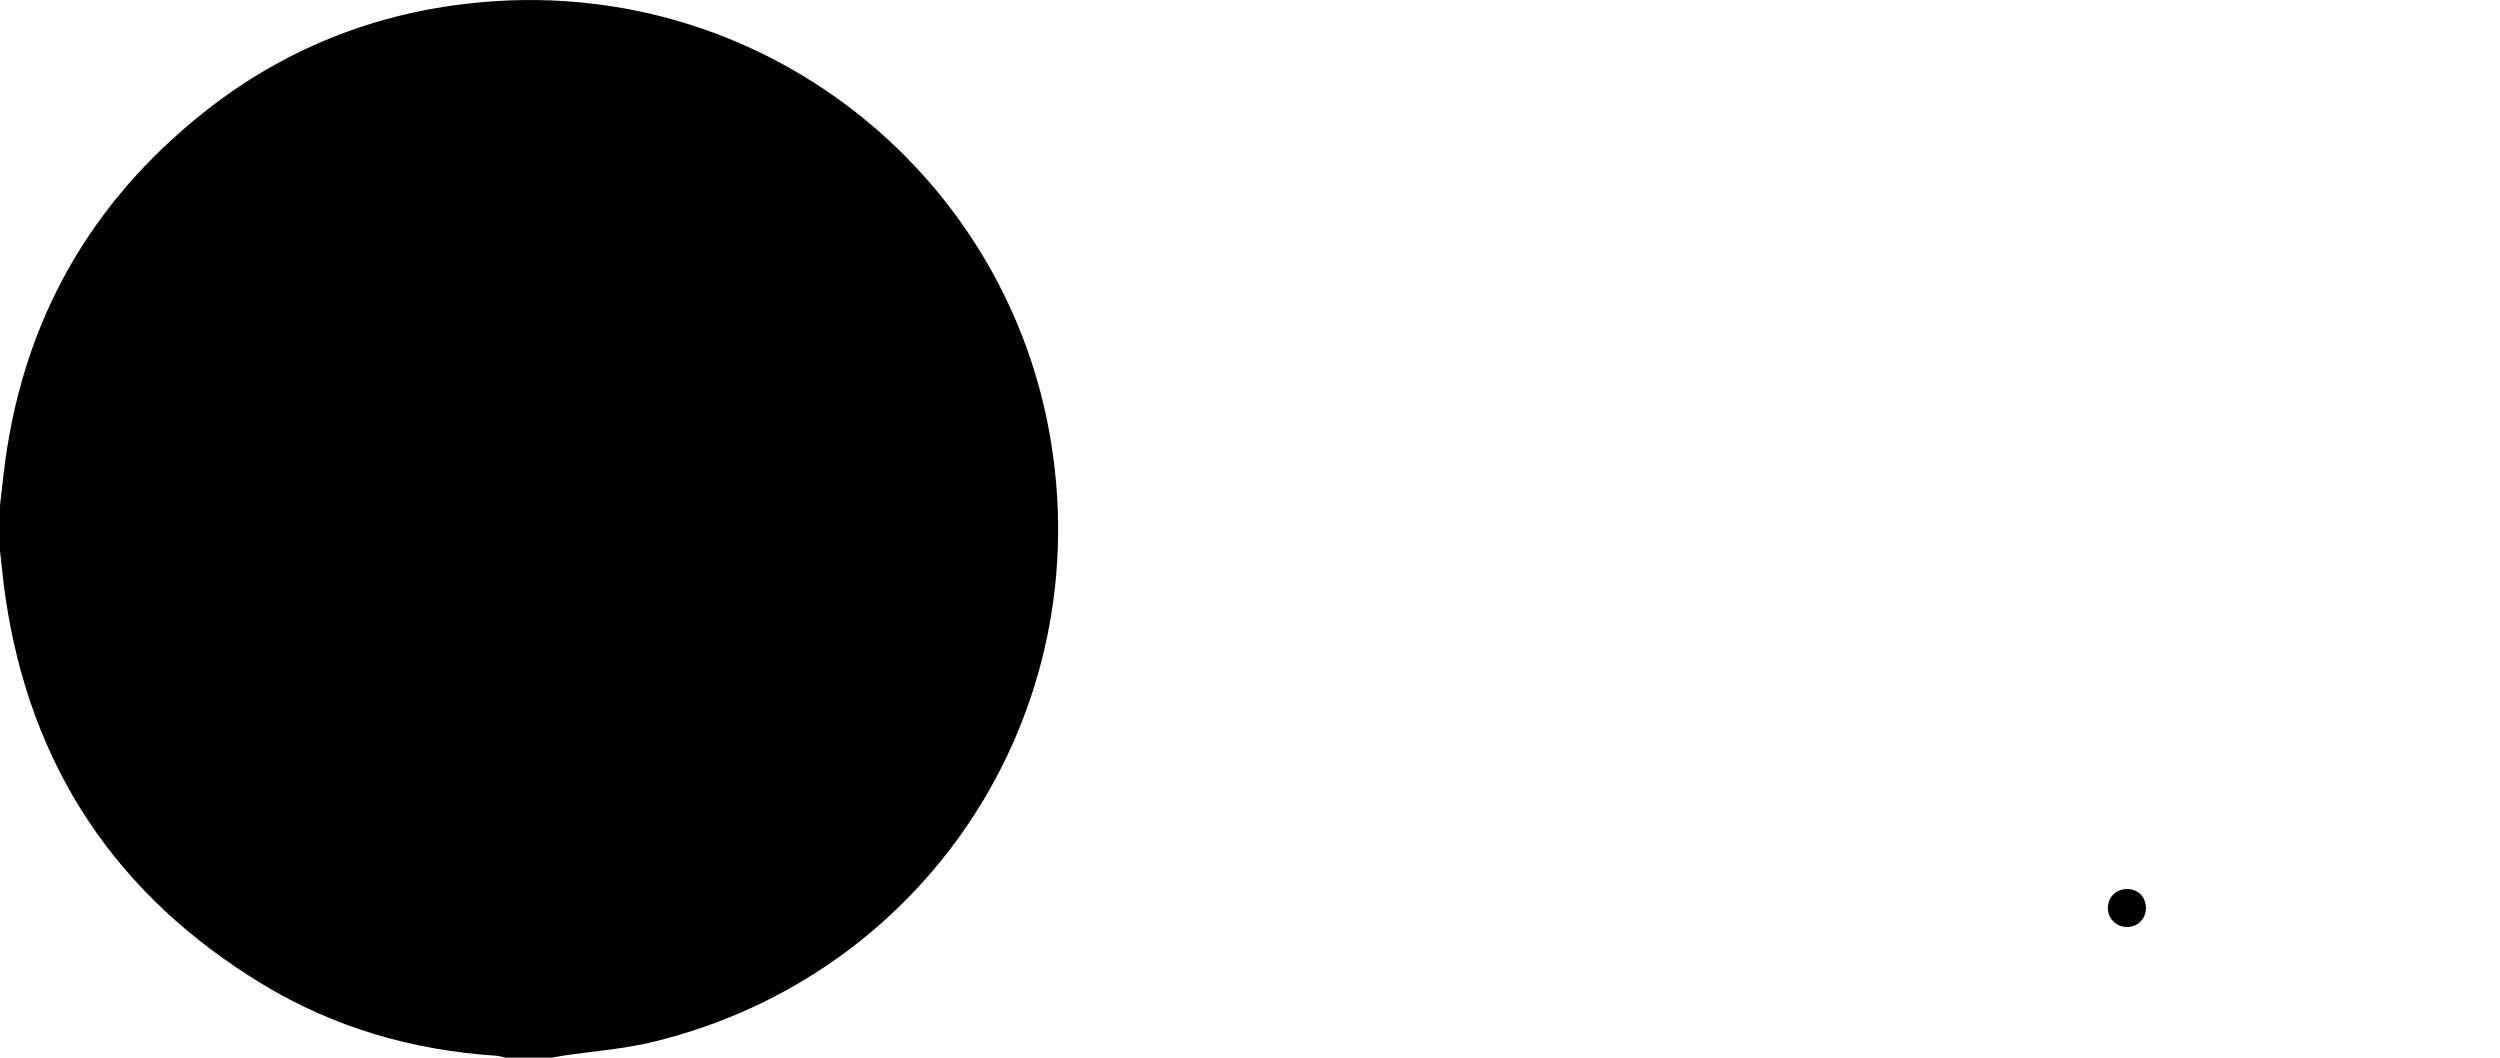
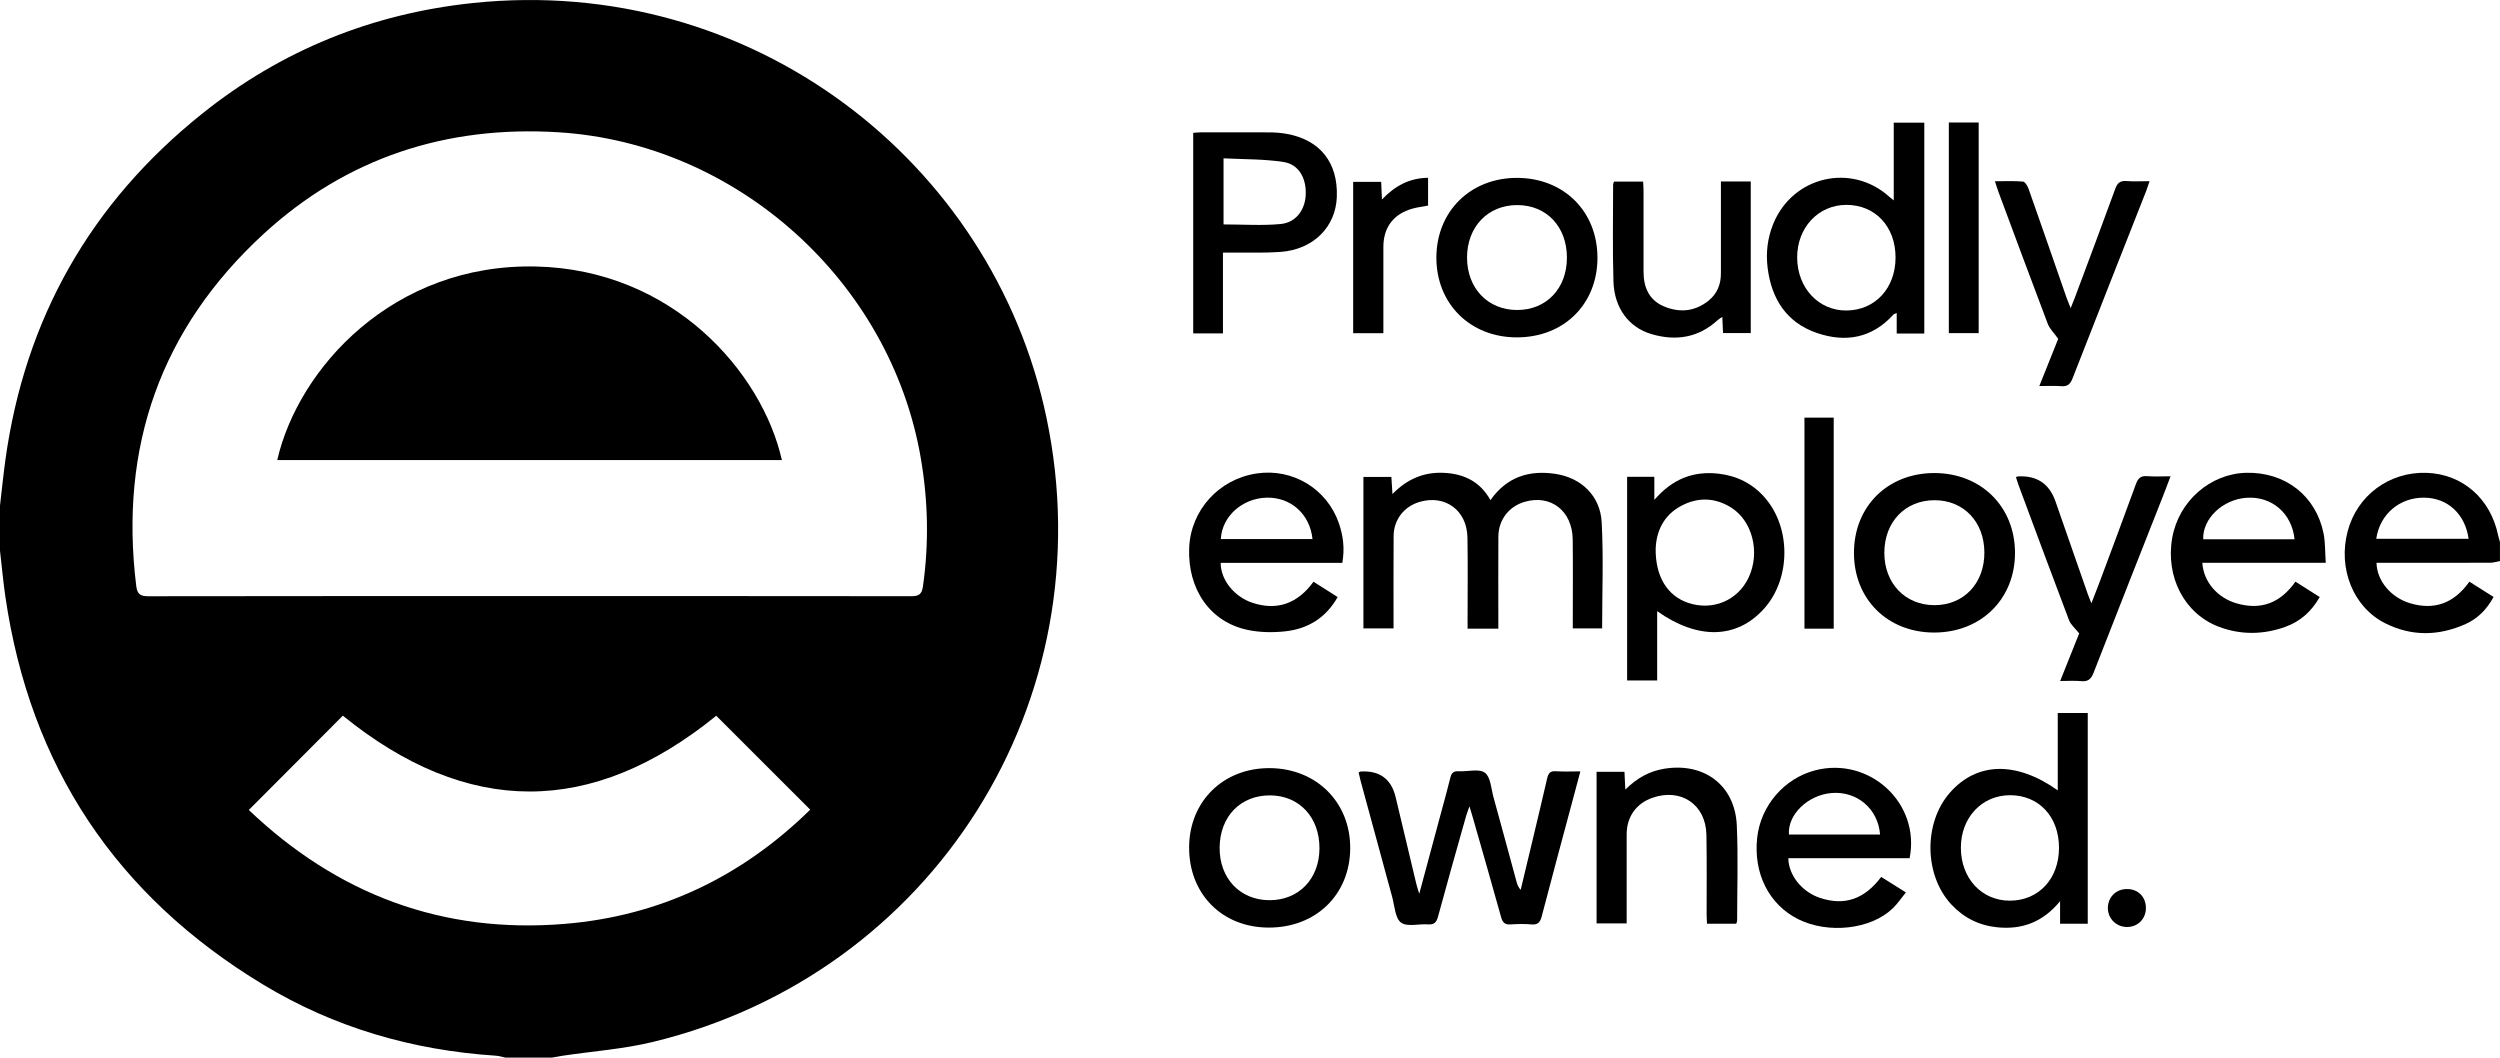
<svg xmlns="http://www.w3.org/2000/svg" id="Layer_1" viewBox="0 0 600 253.83">
-   <path d="M0,121.33c.43-3.64.79-7.29,1.29-10.92C5.98,76.43,21.78,48.68,48.52,27.28,67.53,12.06,89.34,3.25,113.54.72c66.77-6.98,124.7,37.93,137.62,99.56,14.22,67.87-27.18,133.49-94.45,149.78-7.04,1.71-14.37,2.23-21.57,3.3-.88.13-1.76.31-2.64.46h-11.25c-.74-.16-1.47-.4-2.21-.45-20-1.3-38.8-6.73-55.95-17.11C27.88,214.97,7.18,183.88,1.27,143.07c-.52-3.62-.85-7.27-1.27-10.9,0-3.61,0-7.22,0-10.83Z" />
+   <path d="M0,121.33c.43-3.64.79-7.29,1.29-10.92C5.98,76.43,21.78,48.68,48.52,27.28,67.53,12.06,89.34,3.25,113.54.72c66.77-6.98,124.7,37.93,137.62,99.56,14.22,67.87-27.18,133.49-94.45,149.78-7.04,1.71-14.37,2.23-21.57,3.3-.88.13-1.76.31-2.64.46h-11.25c-.74-.16-1.47-.4-2.21-.45-20-1.3-38.8-6.73-55.95-17.11C27.88,214.97,7.18,183.88,1.27,143.07c-.52-3.62-.85-7.27-1.27-10.9,0-3.61,0-7.22,0-10.83ZM127.04,143.06c30.55,0,61.1-.01,91.65.03,1.75,0,2.53-.38,2.81-2.32,1.48-10.33,1.25-20.6-.52-30.88-7.29-42.35-44.1-75.53-87.05-78.15-26.85-1.64-50.77,6.13-70.63,24.37-24.74,22.73-34.72,51.16-30.6,84.54.25,2,1.03,2.45,2.9,2.45,30.48-.05,60.96-.04,91.44-.04ZM59.72,194.4c21.27,20.26,46.49,29.76,75.83,27.33,22.95-1.9,42.58-11.38,58.9-27.41-7.75-7.74-15.24-15.24-22.55-22.54-29.88,24.25-59.71,24.24-89.62-.02-7.32,7.34-14.8,14.85-22.56,22.63Z" />
+   <path d="M600,134.66c-.8.14-1.6.4-2.4.4-8.33.03-16.66.02-24.99.02-.75,0-1.5,0-2.25,0,.09,4.32,3.47,8.32,8.03,9.69,5.79,1.74,10.54.08,14.26-5.17,1.88,1.19,3.78,2.39,5.81,3.67-1.62,2.98-3.8,5.18-6.7,6.49-6.43,2.89-12.97,3.01-19.3-.17-7.72-3.87-11.4-13.2-9.01-22.13,2.29-8.58,9.96-14.25,18.89-13.98,8.65.27,15.39,6.15,17.22,15.03.11.53.29,1.04.43,1.57v4.58ZM570.31,129.31h22.16c-.86-6.01-5.07-9.82-10.68-9.87-5.88-.05-10.63,3.94-11.49,9.87Z" />
+   <path d="M359.6,150.88h-7.38c0-.81,0-1.55,0-2.29,0-6.52.08-13.05-.03-19.57-.11-6.55-5.35-10.37-11.5-8.56-3.72,1.1-6.19,4.25-6.22,8.16-.05,6.59-.02,13.19-.02,19.78,0,.75,0,1.5,0,2.41h-7.23v-36.35h6.71c.08,1.28.16,2.49.26,4.11,3.54-3.63,7.56-5.31,12.3-5.09,4.81.22,8.72,2.05,11.22,6.55,3.96-5.63,9.36-7.26,15.66-6.29,6.15.95,10.68,5.27,11.03,11.56.46,8.43.11,16.9.11,25.52h-7.04c0-.73,0-1.47,0-2.2,0-6.39.06-12.77-.02-19.16-.09-6.86-5.25-10.85-11.54-9.02-3.78,1.1-6.28,4.33-6.3,8.34-.04,6.52-.01,13.05-.01,19.57,0,.76,0,1.51,0,2.52Z" />
+   <path d="M326.07,185.39c.33-.16.39-.22.45-.22q6.87-.44,8.44,6.17c1.65,6.95,3.31,13.9,4.97,20.85.14.59.34,1.16.69,2.32,1.85-6.88,3.54-13.16,5.23-19.44.76-2.81,1.55-5.62,2.24-8.45.28-1.15.8-1.59,2-1.52,2.14.12,4.87-.68,6.28.35,1.39,1.02,1.5,3.83,2.07,5.89,1.87,6.75,3.69,13.52,5.53,20.28.18.65.4,1.29.99,1.95.99-4.13,1.99-8.26,2.97-12.39,1.14-4.79,2.29-9.58,3.39-14.38.27-1.17.69-1.8,2.05-1.7,1.86.13,3.73.03,5.92.03-.63,2.34-1.19,4.46-1.76,6.58-2.51,9.38-5.05,18.76-7.5,28.15-.37,1.43-.88,2.15-2.48,2-1.65-.15-3.33-.11-4.99,0-1.35.09-1.92-.41-2.29-1.73-2.24-8.09-4.58-16.15-6.88-24.22-.17-.6-.36-1.19-.72-2.4-.4,1.16-.66,1.8-.84,2.45-2.26,8.01-4.54,16.02-6.71,24.05-.38,1.4-.95,1.95-2.41,1.84-2.2-.16-5.02.66-6.47-.43-1.42-1.07-1.52-3.97-2.1-6.09-2.55-9.3-5.07-18.61-7.59-27.91-.18-.66-.31-1.33-.48-2.03Z" />
+   <path d="M461.83,80.05h-6.62v-4.93c-.48.22-.69.26-.8.38-5.14,5.69-11.52,6.78-18.42,4.39-7.22-2.49-10.81-8.14-11.75-15.53-.46-3.62-.06-7.2,1.34-10.63,4.67-11.45,18.77-14.72,27.88-6.48.24.22.51.41,1.04.85v-18.66h7.33v50.6ZM443.14,49.17c-6.76,0-11.86,5.48-11.82,12.69.05,7.27,5.16,12.73,11.87,12.66,6.86-.07,11.75-5.37,11.74-12.74,0-7.41-4.87-12.61-11.8-12.61Z" />
+   <path d="M493.86,189.69v-18.57h7.2v50.57h-6.64v-5.4c-4.21,5.1-9.17,6.83-14.99,6.27-4.39-.42-8.11-2.26-11.12-5.5-6.53-7.02-6.69-19.54-.35-26.8,6.45-7.37,15.87-7.67,25.9-.58ZM494.16,203.49c.01-7.45-4.79-12.63-11.73-12.64-6.79-.01-11.84,5.39-11.82,12.64.02,7.34,5.01,12.7,11.8,12.67,6.89-.03,11.74-5.26,11.75-12.67Z" />
+   <path d="M390.51,114.43h6.53v5.55c4.38-5.09,9.41-6.97,15.39-6.3,4.39.5,8.11,2.34,11.04,5.65,6.44,7.26,6.36,19.61-.14,26.8-6.52,7.21-15.81,7.48-25.61.55v16.63h-7.21v-48.88ZM397.36,131.59c-.11,6.8,2.85,11.43,7.8,13.1,5.88,1.97,11.91-.55,14.51-6.08,2.83-6.02.94-13.63-4.28-16.85-3.86-2.38-7.93-2.46-11.89-.36-4.37,2.31-5.98,6.32-6.13,10.19Z" />
+   <path d="M293.51,60.64v19.38h-7.14V31.89c.64-.05,1.25-.13,1.85-.13,5.48,0,10.96-.02,16.44.01,1.31,0,2.64.11,3.93.32,8.17,1.39,12.55,6.85,12.25,15.16-.27,7.26-5.65,12.63-13.51,13.21-3.66.27-7.35.13-11.02.17-.82,0-1.64,0-2.79,0ZM293.65,53.86c4.76,0,9.28.33,13.73-.1,3.65-.36,5.81-3.36,5.99-6.95.2-3.96-1.61-7.34-5.26-7.92-4.72-.75-9.57-.63-14.46-.89v15.87Z" />
+   <path d="M458.31,205.97h-29.11c.06,4.15,3.33,8.13,7.67,9.55,5.83,1.91,10.6.29,14.62-5.06,1.84,1.16,3.7,2.32,5.92,3.72-1.12,1.37-2.01,2.74-3.17,3.84-5.27,5.06-15.47,6.18-22.68,2.58-7-3.5-10.77-10.97-9.84-19.52.83-7.7,6.48-14.27,13.92-16.2,13-3.37,25.29,7.83,22.67,21.08ZM451.22,200.29c-.49-6.21-5.53-10.43-11.57-9.97-5.72.44-10.65,5.16-10.31,9.97h21.88Z" />
+   <path d="M322.15,135.09h-29.18c-.03,4.07,3.27,8.14,7.61,9.58,5.84,1.93,10.78.28,14.66-5.05,1.88,1.19,3.77,2.39,5.8,3.67-2.89,5.09-7.24,7.67-12.68,8.24-2.92.31-6.01.26-8.88-.34-9-1.87-14.46-9.69-14.08-19.65.35-9.08,7.12-16.56,16.21-17.91,8.62-1.29,16.84,3.66,19.71,11.91,1.06,3.05,1.44,6.17.83,9.56ZM315,129.37c-.62-6.02-5.24-10.08-11.02-9.93-5.84.15-10.7,4.48-10.98,9.93h22Z" />
+   <path d="M558.19,135.08h-29.63c.28,4.56,3.64,8.44,8.3,9.75,5.75,1.63,10.36-.04,14.05-5.23,1.89,1.2,3.79,2.4,5.82,3.69-1.97,3.47-4.66,5.86-8.24,7.15-5.28,1.89-10.63,1.98-15.9.01-8.3-3.1-12.92-11.96-11.25-21.39,1.56-8.79,9.13-15.41,17.82-15.59,9.29-.19,16.64,5.5,18.48,14.48.45,2.2.36,4.52.54,7.13ZM550.69,129.43c-.62-6.27-5.51-10.4-11.56-9.96-5.71.41-10.55,5.02-10.36,9.96h21.91Z" />
+   <path d="M304.41,222.62c-11.14-.05-19.07-8.09-19.02-19.27.04-11.04,8.21-19.06,19.35-19,11.23.06,19.41,8.25,19.31,19.33-.1,11.1-8.29,19-19.64,18.94ZM304.67,216.05c7.02.01,11.95-5.08,12-12.39.05-7.49-4.81-12.73-11.84-12.77-7.11-.03-12.05,5.06-12.12,12.51-.07,7.39,4.89,12.63,11.96,12.65Z" />
+   <path d="M464.21,151.81c-11.18,0-19.24-7.98-19.26-19.07-.02-11.19,8.08-19.23,19.34-19.21,11.16.03,19.27,8.04,19.31,19.09.05,11.1-8.13,19.19-19.4,19.19ZM464.3,145.24c7.04-.02,12-5.27,11.95-12.68-.04-7.33-4.96-12.49-11.92-12.51-7.05-.02-12.07,5.19-12.09,12.58-.02,7.36,5.01,12.62,12.05,12.61Z" />
+   <path d="M383.39,61.95c-.04,11.1-8.1,19.03-19.36,19.02-11.18,0-19.3-8.06-19.3-19.12,0-11.15,8.24-19.24,19.5-19.16,11.19.09,19.19,8.13,19.16,19.25ZM376.06,61.91c.03-7.48-4.85-12.68-11.92-12.69-7.05-.01-12.05,5.22-12.05,12.6,0,7.37,5.02,12.61,12.07,12.58,6.99-.02,11.87-5.16,11.9-12.5Z" />
+   <path d="M383.18,185.24h6.69c.06,1.28.12,2.54.21,4.26,2.83-2.81,5.84-4.45,9.44-5.02,9.52-1.51,16.87,4.01,17.31,13.58.35,7.62.08,15.27.08,22.91,0,.19-.11.39-.21.72h-7.02c-.03-.71-.09-1.45-.09-2.18-.01-6.39.07-12.78-.05-19.16-.14-7.28-6.11-11.29-12.99-8.87-3.86,1.36-6.14,4.56-6.15,8.72-.01,7.08,0,14.15,0,21.41h-7.22v-36.36Z" />
+   <path d="M413.04,43.55h7.14v36.39h-6.65c-.06-1.21-.12-2.43-.18-3.89-.46.32-.8.5-1.08.75-4.63,4.28-10.05,5.1-15.9,3.39-5.46-1.6-8.94-6.26-9.14-12.61-.24-7.77-.08-15.55-.08-23.32,0-.19.12-.38.21-.68h6.99c.04.78.1,1.52.1,2.26,0,6.46,0,12.91,0,19.37,0,3.69,1.28,6.76,4.82,8.29,3.77,1.62,7.49,1.3,10.78-1.34,2.07-1.66,2.98-3.92,2.97-6.59-.02-6.53,0-13.05,0-19.58,0-.75,0-1.5,0-2.45Z" />
+   <path d="M489.44,92.64c1.69-4.22,3.25-8.13,4.53-11.32-1.07-1.51-2.07-2.44-2.5-3.59-3.99-10.51-7.89-21.05-11.81-31.59-.29-.77-.52-1.56-.88-2.64,2.38,0,4.57-.11,6.74.08.51.05,1.1,1.08,1.35,1.77,3.05,8.64,6.04,17.3,9.05,25.95.26.75.58,1.49,1.04,2.65.44-1.1.73-1.78.99-2.48,3.25-8.71,6.53-17.41,9.71-26.15.51-1.4,1.17-1.98,2.68-1.87,1.77.14,3.55.03,5.56.03-.31.91-.51,1.56-.75,2.19-5.92,15.05-11.87,30.08-17.74,45.15-.54,1.38-1.21,1.98-2.71,1.86-1.63-.13-3.28-.03-5.25-.03Z" />
+   <path d="M483.82,114.49c.33-.11.4-.15.47-.15q6.8-.39,9.02,5.98c2.58,7.4,5.16,14.81,7.74,22.21.22.62.48,1.23.88,2.27.71-1.83,1.27-3.23,1.8-4.64,2.98-8,5.99-15.98,8.9-24.01.51-1.4,1.16-1.99,2.68-1.87,1.77.14,3.55.03,5.62.03-.6,1.58-1.07,2.86-1.57,4.14-5.64,14.33-11.32,28.66-16.9,43.01-.61,1.57-1.37,2.18-3.03,2.01-1.51-.15-3.04-.03-4.99-.03,1.67-4.18,3.24-8.12,4.56-11.42-1.04-1.32-2.03-2.12-2.42-3.14-4.11-10.83-8.13-21.7-12.17-32.57-.21-.57-.37-1.16-.59-1.83Z" />
+   <path d="M440.09,150.88h-7.02v-50.65h7.02v50.65Z" />
+   <path d="M474.88,29.4v50.55h-7.16V29.4h7.16Z" />
+   <path d="M342.73,49.34c-1.34.26-2.58.4-3.77.74-4.5,1.26-6.94,4.49-6.95,9.15-.01,6.11,0,12.21,0,18.32,0,.75,0,1.5,0,2.42h-7.25v-36.32h6.72c.05,1.21.11,2.43.19,4.23,3.16-3.32,6.65-5.16,11.07-5.21v6.68Z" />
  <path d="M515.02,217.86c.03,2.64-1.93,4.63-4.55,4.62-2.52-.01-4.52-1.95-4.58-4.43-.06-2.63,1.87-4.64,4.49-4.68,2.7-.05,4.6,1.8,4.64,4.49Z" />
  <path d="M66.54,110.41c5.07-22.06,27.81-47.2,62.05-46.45,32.87.71,54.31,25.39,59.06,46.45h-121.11Z" />
</svg>
